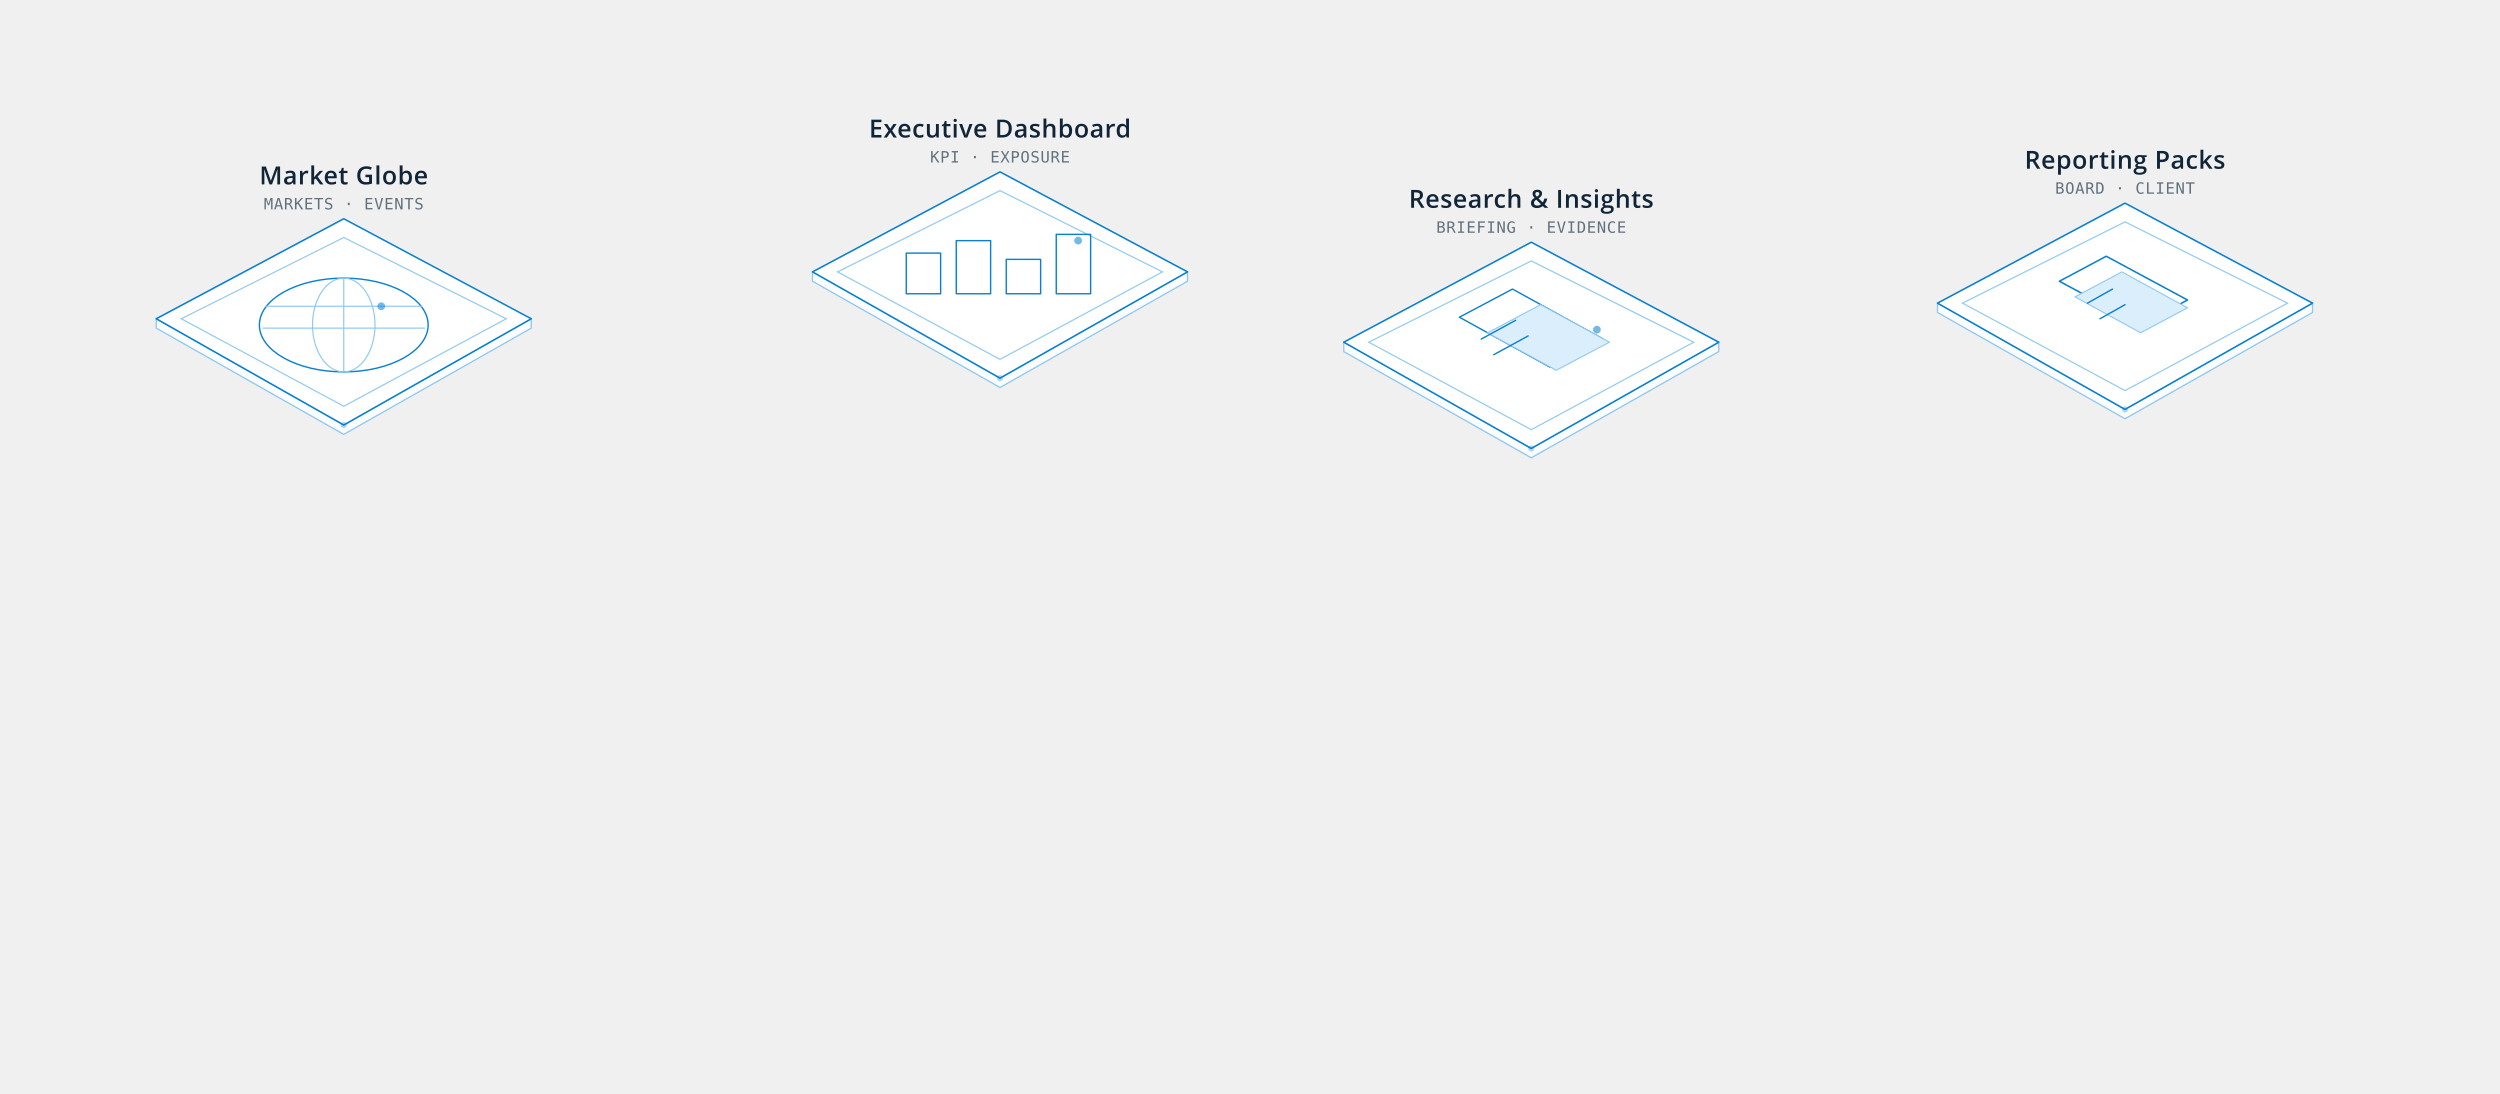
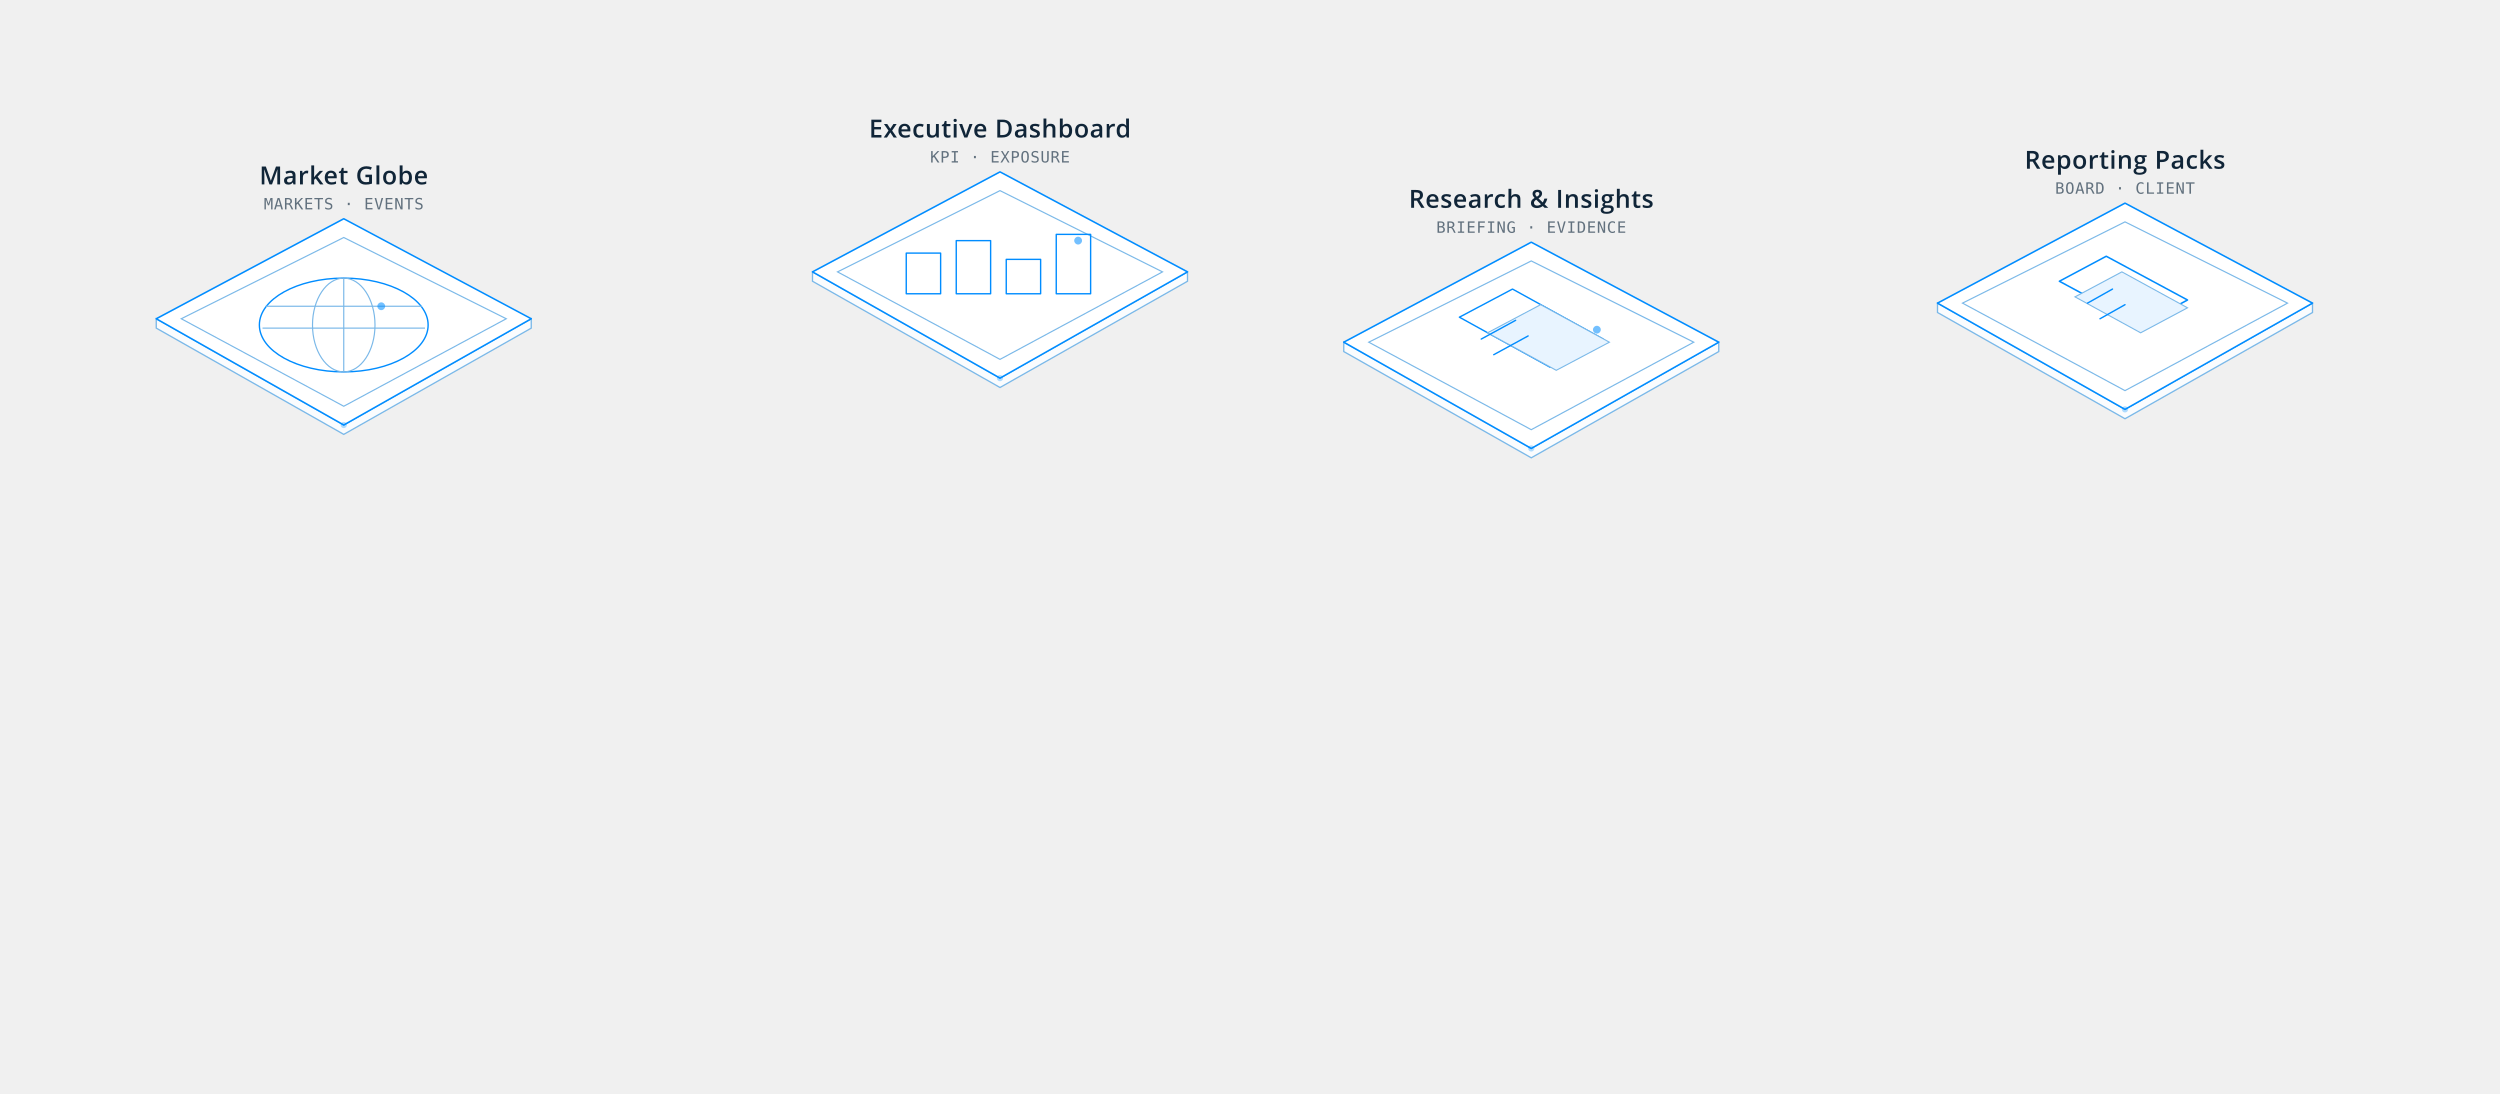
<svg xmlns="http://www.w3.org/2000/svg" viewBox="0 0 1600 700" role="img" aria-labelledby="title desc">
  <defs>
    <style>
-       .edge{fill:#fff;stroke:#087fd0;stroke-width:1;stroke-linejoin:round}
-       .side{fill:#fafcfe;stroke:#8fc8ef;stroke-width:.85}
-       .line{fill:none;stroke:#087fd0;stroke-width:.9;stroke-linecap:round;stroke-linejoin:round}
-       .soft{fill:none;stroke:#8fc8ef;stroke-width:.75}
-       .faint{fill:#dbeefb;stroke:#8fc8ef;stroke-width:.7}
-       .blue{fill:#087fd0;fill-opacity:.55}
+       .edge{fill:#fff;stroke:#008cff;stroke-width:1;stroke-linejoin:round}
+       .side{fill:#fafcfe;stroke:#7ab8e8;stroke-width:.85}
+       .line{fill:none;stroke:#008cff;stroke-width:.9;stroke-linecap:round;stroke-linejoin:round}
+       .soft{fill:none;stroke:#7ab8e8;stroke-width:.75}
+       .faint{fill:#e8f4ff;stroke:#7ab8e8;stroke-width:.7}
+       .blue{fill:#008cff;fill-opacity:.55}
      .label{font:600 16px 'Open Sans',system-ui,sans-serif;letter-spacing:.02em;fill:#102538}
      .micro{font:10px 'IBM Plex Mono',ui-monospace,monospace;letter-spacing:.04em;fill:#62717e}
-       .port{fill:#087fd0;fill-opacity:.3;stroke:none}
+       .port{fill:#008cff;fill-opacity:.3;stroke:none}
    </style>
    <symbol id="tile" overflow="visible">
      <path class="side" d="M-120 64 0 132 120 64v6L0 138-120 70Z" />
      <path class="edge" d="M0 0 120 64 0 132-120 64Z" />
      <path class="soft" d="M-104 64 0 12 104 64 0 120Z" />
    </symbol>
  </defs>
  <g id="market-globe" transform="translate(220 140)">
    <text class="label" x="0" y="-22" text-anchor="middle">Market Globe</text>
    <text class="micro" x="0" y="-6" text-anchor="middle">MARKETS · EVENTS</text>
    <use href="#tile" />
    <ellipse cx="0" cy="68" rx="54" ry="30" class="line" />
    <ellipse cx="0" cy="68" rx="20" ry="30" class="soft" />
    <path class="soft" d="M-50 56h100M-52 70h104M0 38v60" />
    <circle cx="24" cy="56" r="2.5" class="blue" />
    <circle class="port" cx="0" cy="132" r="2" />
  </g>
  <g id="executive-dashboard" transform="translate(640 110)">
    <text class="label" x="0" y="-22" text-anchor="middle">Executive Dashboard</text>
    <text class="micro" x="0" y="-6" text-anchor="middle">KPI · EXPOSURE</text>
    <use href="#tile" />
    <path class="line" d="M-60 78V52h22v26ZM-28 78V44h22v34ZM4 78V56h22v22ZM36 78V40h22v38Z" />
    <circle cx="50" cy="44" r="2.5" class="blue" />
    <circle class="port" cx="0" cy="132" r="2" />
  </g>
  <g id="research-insights" transform="translate(980 155)">
    <text class="label" x="0" y="-22" text-anchor="middle">Research &amp; Insights</text>
    <text class="micro" x="0" y="-6" text-anchor="middle">BRIEFING · EVIDENCE</text>
    <use href="#tile" />
    <path class="line" d="m-46 48 34-18 58 32-34 18Z" />
    <path class="faint" d="m-28 58 34-18 44 24-34 18Z" />
    <path class="line" d="m-32 62 22-12M-24 72l22-12" />
    <circle cx="42" cy="56" r="2.5" class="blue" />
    <circle class="port" cx="0" cy="132" r="2" />
  </g>
  <g id="reporting-packs" transform="translate(1360 130)">
    <text class="label" x="0" y="-22" text-anchor="middle">Reporting Packs</text>
    <text class="micro" x="0" y="-6" text-anchor="middle">BOARD · CLIENT</text>
    <use href="#tile" />
    <path class="edge" d="m-42 50 30-16 52 28-30 16Z" />
    <path class="faint" d="m-32 60 30-16 42 23-30 16Z" />
    <path class="line" d="m-24 64 16-9M-16 74l16-9" />
    <circle class="port" cx="0" cy="132" r="2" />
  </g>
</svg>
